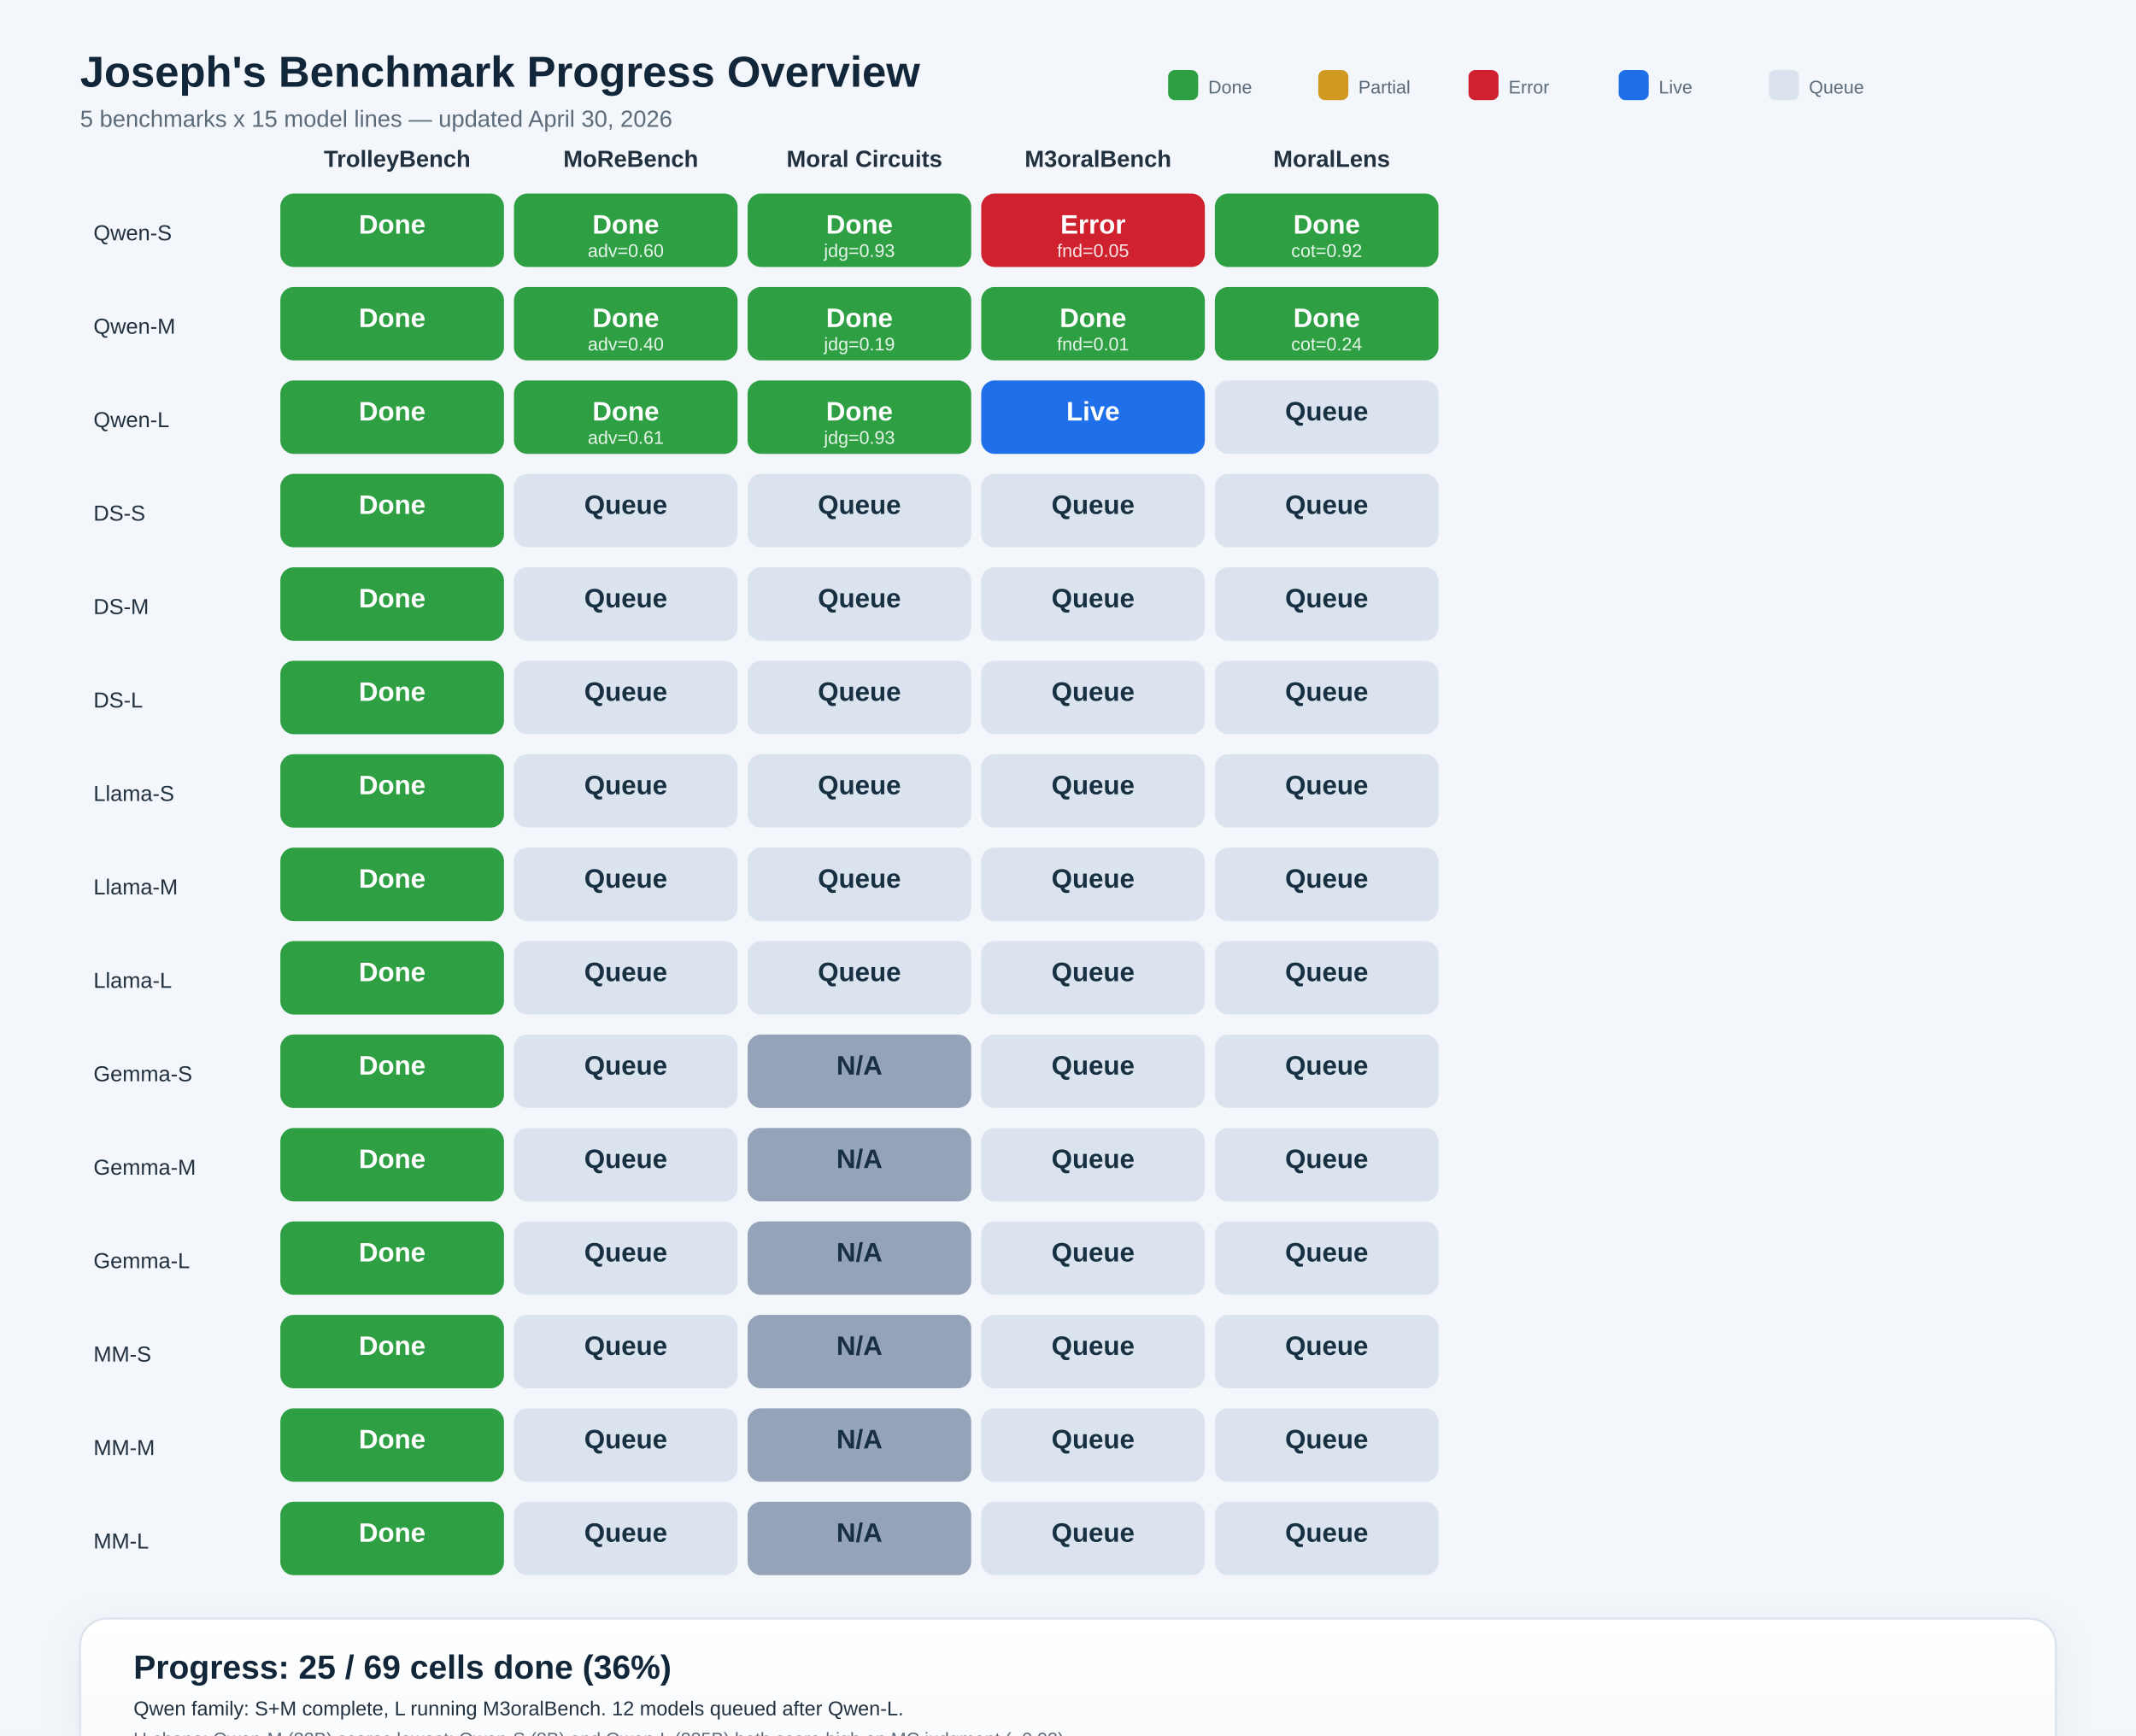
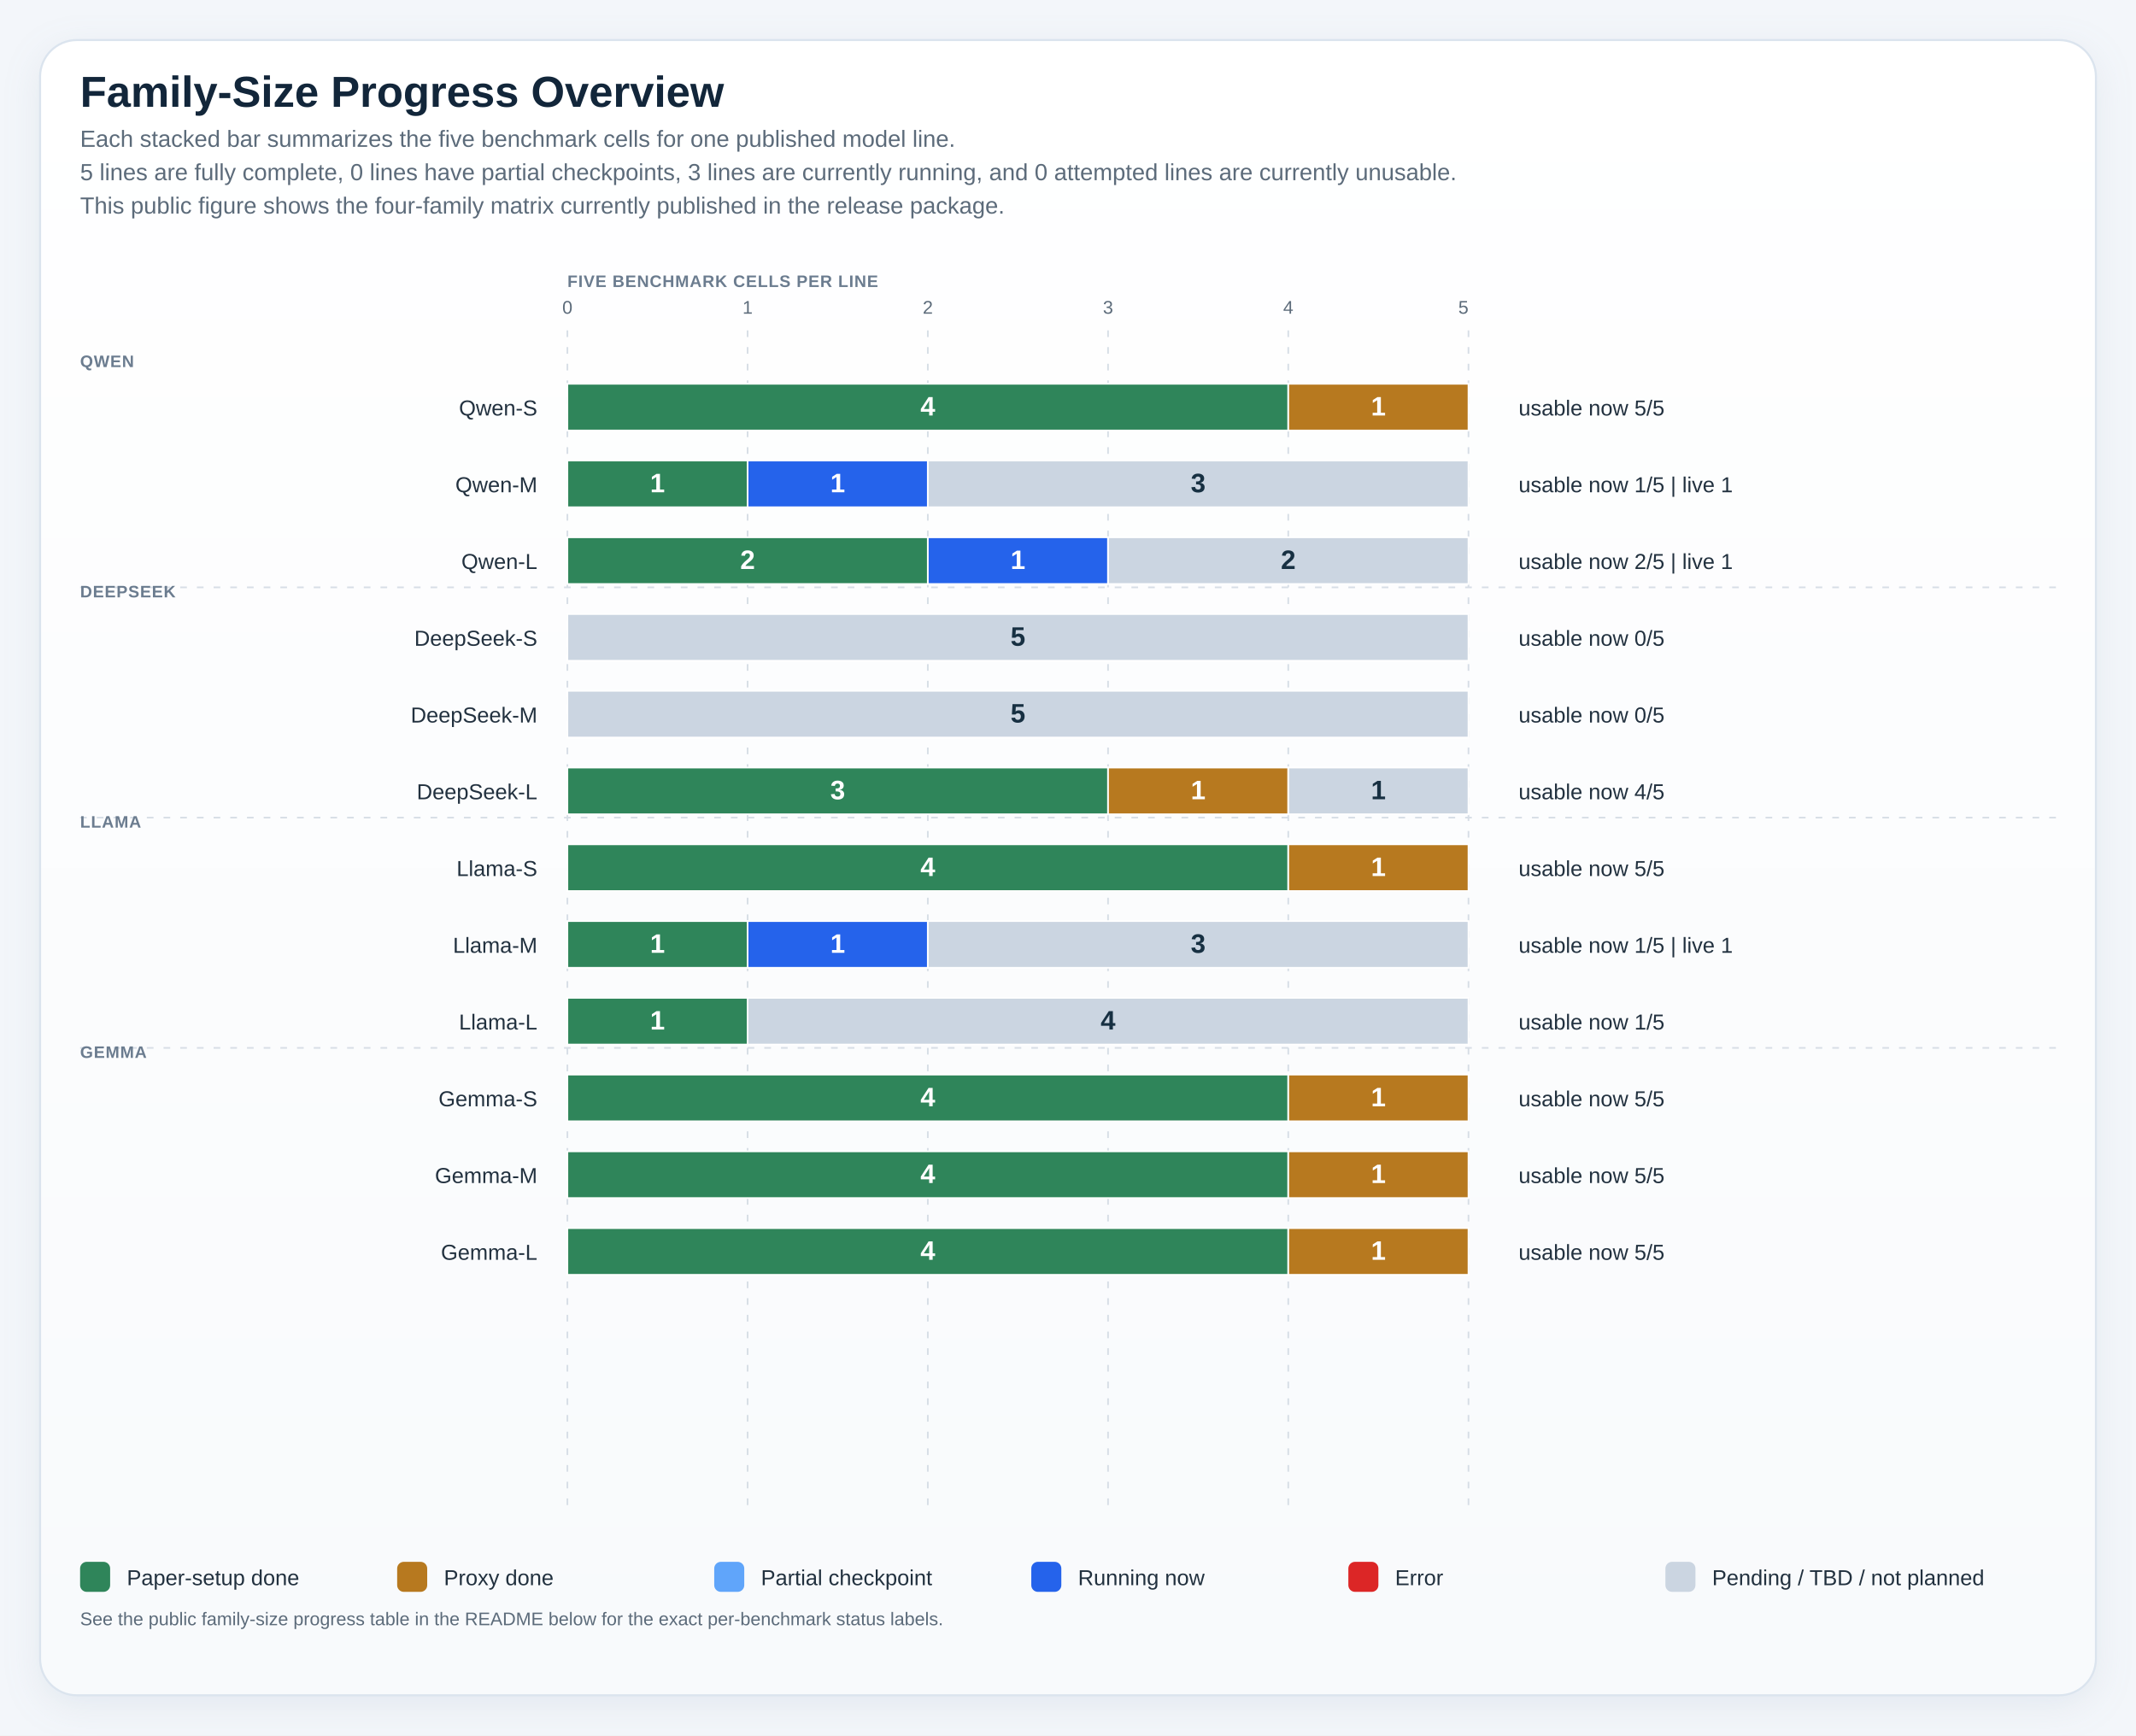
- <svg xmlns="http://www.w3.org/2000/svg" width="1280" height="1040" viewBox="0 0 1280 1040" role="img">
+ <svg xmlns="http://www.w3.org/2000/svg" viewBox="0 0 1280 1040" role="img" preserveAspectRatio="xMidYMin meet" style="max-width:100%;height:auto">
  <defs>
    <linearGradient id="panelGradient" x1="0" x2="0" y1="0" y2="1">
      <stop offset="0%" stop-color="#ffffff" />
      <stop offset="100%" stop-color="#f8fafc" />
    </linearGradient>
    <pattern id="diagonalHatch" width="8" height="8" patternUnits="userSpaceOnUse" patternTransform="rotate(45)">
      <line x1="0" y1="0" x2="0" y2="8" stroke="#cdd6e1" stroke-width="3" />
    </pattern>
    <filter id="softShadow" x="-20%" y="-20%" width="140%" height="140%">
      <feDropShadow dx="0" dy="6" stdDeviation="10" flood-color="#9fb0c2" flood-opacity="0.18" />
    </filter>
    <style>
.canvas { fill: #f3f6fa; }
.title { font: 700 26px 'IBM Plex Sans', 'Helvetica Neue', Arial, sans-serif; fill: #12263a; }
.subtitle { font: 400 14px 'IBM Plex Sans', 'Helvetica Neue', Arial, sans-serif; fill: #5c6b7a; }
.axis { font: 600 14px 'IBM Plex Sans', 'Helvetica Neue', Arial, sans-serif; fill: #22313f; }
.label { font: 500 13px 'IBM Plex Sans', 'Helvetica Neue', Arial, sans-serif; fill: #22313f; }
.metric { font: 700 20px 'IBM Plex Sans', 'Helvetica Neue', Arial, sans-serif; fill: #12263a; }
.celltext { font: 700 16px 'IBM Plex Sans', 'Helvetica Neue', Arial, sans-serif; fill: #ffffff; }
.celltext-dark { font: 700 16px 'IBM Plex Sans', 'Helvetica Neue', Arial, sans-serif; fill: #173042; }
.cellsub { font: 500 11px 'IBM Plex Sans', 'Helvetica Neue', Arial, sans-serif; fill: rgba(255,255,255,0.88); }
.cellsub-dark { font: 600 11px 'IBM Plex Sans', 'Helvetica Neue', Arial, sans-serif; fill: #385062; }
.body { font: 500 12px 'IBM Plex Sans', 'Helvetica Neue', Arial, sans-serif; fill: #22313f; }
.small { font: 500 11px 'IBM Plex Sans', 'Helvetica Neue', Arial, sans-serif; fill: #5c6b7a; }
.tiny { font: 600 10px 'IBM Plex Sans', 'Helvetica Neue', Arial, sans-serif; fill: #6b7c8f; letter-spacing: 0.04em; }
.grid { fill: #ffffff; stroke: #d7dee6; stroke-width: 1.25; }
.panel { fill: url(#panelGradient); stroke: #dbe4ee; stroke-width: 1.25; filter: url(#softShadow); }
.subpanel { fill: #ffffff; stroke: #e2e8f0; stroke-width: 1; }
.legend-card { fill: #ffffff; stroke: #dbe4ee; stroke-width: 1; }
.guide { stroke: #d7dee6; stroke-width: 1; stroke-dasharray: 4 6; }
.baseline { stroke: #aab7c6; stroke-width: 1.1; }
.muted-cell { fill: #eef2f7; stroke: #d7dee6; stroke-width: 1; }
.muted-bar { fill: #ecf1f6; stroke: #d7dee6; stroke-width: 1; }
.outline { stroke: rgba(255,255,255,0.9); stroke-width: 1; }
</style>
  </defs>
-   <rect class="canvas" width="1280" height="1040" rx="0" />
-   <text class="title" x="48" y="52">Joseph's Benchmark Progress Overview</text>
-   <text class="subtitle" x="48" y="76">5 benchmarks x 15 model lines — updated April 30, 2026</text>
-   <rect x="700" y="42" width="18" height="18" rx="4" fill="#2ea043" />
-   <text class="small" x="724" y="56">Done</text>
-   <rect x="790" y="42" width="18" height="18" rx="4" fill="#d29922" />
-   <text class="small" x="814" y="56">Partial</text>
-   <rect x="880" y="42" width="18" height="18" rx="4" fill="#cf222e" />
-   <text class="small" x="904" y="56">Error</text>
-   <rect x="970" y="42" width="18" height="18" rx="4" fill="#1f6feb" />
-   <text class="small" x="994" y="56">Live</text>
-   <rect x="1060" y="42" width="18" height="18" rx="4" fill="#dbe4ee" />
-   <text class="small" x="1084" y="56">Queue</text>
-   <text class="axis" x="238" y="100" text-anchor="middle">TrolleyBench</text>
-   <text class="axis" x="378" y="100" text-anchor="middle">MoReBench</text>
-   <text class="axis" x="518" y="100" text-anchor="middle">Moral Circuits</text>
-   <text class="axis" x="658" y="100" text-anchor="middle">M3oralBench</text>
-   <text class="axis" x="798" y="100" text-anchor="middle">MoralLens</text>
-   <text class="label" x="56" y="144">Qwen-S</text>
-   <rect x="168" y="116" width="134" height="44" rx="8" fill="#2ea043" />
-   <text class="celltext" x="235" y="140" text-anchor="middle">Done</text>
-   <rect x="308" y="116" width="134" height="44" rx="8" fill="#2ea043" />
-   <text class="celltext" x="375" y="140" text-anchor="middle">Done</text>
-   <text class="cellsub" x="375" y="154" text-anchor="middle">adv=0.60</text>
-   <rect x="448" y="116" width="134" height="44" rx="8" fill="#2ea043" />
-   <text class="celltext" x="515" y="140" text-anchor="middle">Done</text>
-   <text class="cellsub" x="515" y="154" text-anchor="middle">jdg=0.93</text>
-   <rect x="588" y="116" width="134" height="44" rx="8" fill="#cf222e" />
-   <text class="celltext" x="655" y="140" text-anchor="middle">Error</text>
-   <text class="cellsub" x="655" y="154" text-anchor="middle">fnd=0.05</text>
-   <rect x="728" y="116" width="134" height="44" rx="8" fill="#2ea043" />
-   <text class="celltext" x="795" y="140" text-anchor="middle">Done</text>
-   <text class="cellsub" x="795" y="154" text-anchor="middle">cot=0.92</text>
-   <text class="label" x="56" y="200">Qwen-M</text>
-   <rect x="168" y="172" width="134" height="44" rx="8" fill="#2ea043" />
-   <text class="celltext" x="235" y="196" text-anchor="middle">Done</text>
-   <rect x="308" y="172" width="134" height="44" rx="8" fill="#2ea043" />
-   <text class="celltext" x="375" y="196" text-anchor="middle">Done</text>
-   <text class="cellsub" x="375" y="210" text-anchor="middle">adv=0.40</text>
-   <rect x="448" y="172" width="134" height="44" rx="8" fill="#2ea043" />
-   <text class="celltext" x="515" y="196" text-anchor="middle">Done</text>
-   <text class="cellsub" x="515" y="210" text-anchor="middle">jdg=0.19</text>
-   <rect x="588" y="172" width="134" height="44" rx="8" fill="#2ea043" />
-   <text class="celltext" x="655" y="196" text-anchor="middle">Done</text>
-   <text class="cellsub" x="655" y="210" text-anchor="middle">fnd=0.01</text>
-   <rect x="728" y="172" width="134" height="44" rx="8" fill="#2ea043" />
-   <text class="celltext" x="795" y="196" text-anchor="middle">Done</text>
-   <text class="cellsub" x="795" y="210" text-anchor="middle">cot=0.24</text>
-   <text class="label" x="56" y="256">Qwen-L</text>
-   <rect x="168" y="228" width="134" height="44" rx="8" fill="#2ea043" />
-   <text class="celltext" x="235" y="252" text-anchor="middle">Done</text>
-   <rect x="308" y="228" width="134" height="44" rx="8" fill="#2ea043" />
-   <text class="celltext" x="375" y="252" text-anchor="middle">Done</text>
-   <text class="cellsub" x="375" y="266" text-anchor="middle">adv=0.61</text>
-   <rect x="448" y="228" width="134" height="44" rx="8" fill="#2ea043" />
-   <text class="celltext" x="515" y="252" text-anchor="middle">Done</text>
-   <text class="cellsub" x="515" y="266" text-anchor="middle">jdg=0.93</text>
-   <rect x="588" y="228" width="134" height="44" rx="8" fill="#1f6feb" />
-   <text class="celltext" x="655" y="252" text-anchor="middle">Live</text>
-   <rect x="728" y="228" width="134" height="44" rx="8" fill="#dbe4ee" />
-   <text class="celltext-dark" x="795" y="252" text-anchor="middle">Queue</text>
-   <text class="label" x="56" y="312">DS-S</text>
-   <rect x="168" y="284" width="134" height="44" rx="8" fill="#2ea043" />
-   <text class="celltext" x="235" y="308" text-anchor="middle">Done</text>
-   <rect x="308" y="284" width="134" height="44" rx="8" fill="#dbe4ee" />
-   <text class="celltext-dark" x="375" y="308" text-anchor="middle">Queue</text>
-   <rect x="448" y="284" width="134" height="44" rx="8" fill="#dbe4ee" />
-   <text class="celltext-dark" x="515" y="308" text-anchor="middle">Queue</text>
-   <rect x="588" y="284" width="134" height="44" rx="8" fill="#dbe4ee" />
-   <text class="celltext-dark" x="655" y="308" text-anchor="middle">Queue</text>
-   <rect x="728" y="284" width="134" height="44" rx="8" fill="#dbe4ee" />
-   <text class="celltext-dark" x="795" y="308" text-anchor="middle">Queue</text>
-   <text class="label" x="56" y="368">DS-M</text>
-   <rect x="168" y="340" width="134" height="44" rx="8" fill="#2ea043" />
-   <text class="celltext" x="235" y="364" text-anchor="middle">Done</text>
-   <rect x="308" y="340" width="134" height="44" rx="8" fill="#dbe4ee" />
-   <text class="celltext-dark" x="375" y="364" text-anchor="middle">Queue</text>
-   <rect x="448" y="340" width="134" height="44" rx="8" fill="#dbe4ee" />
-   <text class="celltext-dark" x="515" y="364" text-anchor="middle">Queue</text>
-   <rect x="588" y="340" width="134" height="44" rx="8" fill="#dbe4ee" />
-   <text class="celltext-dark" x="655" y="364" text-anchor="middle">Queue</text>
-   <rect x="728" y="340" width="134" height="44" rx="8" fill="#dbe4ee" />
-   <text class="celltext-dark" x="795" y="364" text-anchor="middle">Queue</text>
-   <text class="label" x="56" y="424">DS-L</text>
-   <rect x="168" y="396" width="134" height="44" rx="8" fill="#2ea043" />
-   <text class="celltext" x="235" y="420" text-anchor="middle">Done</text>
-   <rect x="308" y="396" width="134" height="44" rx="8" fill="#dbe4ee" />
-   <text class="celltext-dark" x="375" y="420" text-anchor="middle">Queue</text>
-   <rect x="448" y="396" width="134" height="44" rx="8" fill="#dbe4ee" />
-   <text class="celltext-dark" x="515" y="420" text-anchor="middle">Queue</text>
-   <rect x="588" y="396" width="134" height="44" rx="8" fill="#dbe4ee" />
-   <text class="celltext-dark" x="655" y="420" text-anchor="middle">Queue</text>
-   <rect x="728" y="396" width="134" height="44" rx="8" fill="#dbe4ee" />
-   <text class="celltext-dark" x="795" y="420" text-anchor="middle">Queue</text>
-   <text class="label" x="56" y="480">Llama-S</text>
-   <rect x="168" y="452" width="134" height="44" rx="8" fill="#2ea043" />
-   <text class="celltext" x="235" y="476" text-anchor="middle">Done</text>
-   <rect x="308" y="452" width="134" height="44" rx="8" fill="#dbe4ee" />
-   <text class="celltext-dark" x="375" y="476" text-anchor="middle">Queue</text>
-   <rect x="448" y="452" width="134" height="44" rx="8" fill="#dbe4ee" />
-   <text class="celltext-dark" x="515" y="476" text-anchor="middle">Queue</text>
-   <rect x="588" y="452" width="134" height="44" rx="8" fill="#dbe4ee" />
-   <text class="celltext-dark" x="655" y="476" text-anchor="middle">Queue</text>
-   <rect x="728" y="452" width="134" height="44" rx="8" fill="#dbe4ee" />
-   <text class="celltext-dark" x="795" y="476" text-anchor="middle">Queue</text>
-   <text class="label" x="56" y="536">Llama-M</text>
-   <rect x="168" y="508" width="134" height="44" rx="8" fill="#2ea043" />
-   <text class="celltext" x="235" y="532" text-anchor="middle">Done</text>
-   <rect x="308" y="508" width="134" height="44" rx="8" fill="#dbe4ee" />
-   <text class="celltext-dark" x="375" y="532" text-anchor="middle">Queue</text>
-   <rect x="448" y="508" width="134" height="44" rx="8" fill="#dbe4ee" />
-   <text class="celltext-dark" x="515" y="532" text-anchor="middle">Queue</text>
-   <rect x="588" y="508" width="134" height="44" rx="8" fill="#dbe4ee" />
-   <text class="celltext-dark" x="655" y="532" text-anchor="middle">Queue</text>
-   <rect x="728" y="508" width="134" height="44" rx="8" fill="#dbe4ee" />
-   <text class="celltext-dark" x="795" y="532" text-anchor="middle">Queue</text>
-   <text class="label" x="56" y="592">Llama-L</text>
-   <rect x="168" y="564" width="134" height="44" rx="8" fill="#2ea043" />
-   <text class="celltext" x="235" y="588" text-anchor="middle">Done</text>
-   <rect x="308" y="564" width="134" height="44" rx="8" fill="#dbe4ee" />
-   <text class="celltext-dark" x="375" y="588" text-anchor="middle">Queue</text>
-   <rect x="448" y="564" width="134" height="44" rx="8" fill="#dbe4ee" />
-   <text class="celltext-dark" x="515" y="588" text-anchor="middle">Queue</text>
-   <rect x="588" y="564" width="134" height="44" rx="8" fill="#dbe4ee" />
-   <text class="celltext-dark" x="655" y="588" text-anchor="middle">Queue</text>
-   <rect x="728" y="564" width="134" height="44" rx="8" fill="#dbe4ee" />
-   <text class="celltext-dark" x="795" y="588" text-anchor="middle">Queue</text>
-   <text class="label" x="56" y="648">Gemma-S</text>
-   <rect x="168" y="620" width="134" height="44" rx="8" fill="#2ea043" />
-   <text class="celltext" x="235" y="644" text-anchor="middle">Done</text>
-   <rect x="308" y="620" width="134" height="44" rx="8" fill="#dbe4ee" />
-   <text class="celltext-dark" x="375" y="644" text-anchor="middle">Queue</text>
-   <rect x="448" y="620" width="134" height="44" rx="8" fill="#94a3b8" />
-   <text class="celltext-dark" x="515" y="644" text-anchor="middle">N/A</text>
-   <rect x="588" y="620" width="134" height="44" rx="8" fill="#dbe4ee" />
-   <text class="celltext-dark" x="655" y="644" text-anchor="middle">Queue</text>
-   <rect x="728" y="620" width="134" height="44" rx="8" fill="#dbe4ee" />
-   <text class="celltext-dark" x="795" y="644" text-anchor="middle">Queue</text>
-   <text class="label" x="56" y="704">Gemma-M</text>
-   <rect x="168" y="676" width="134" height="44" rx="8" fill="#2ea043" />
-   <text class="celltext" x="235" y="700" text-anchor="middle">Done</text>
-   <rect x="308" y="676" width="134" height="44" rx="8" fill="#dbe4ee" />
-   <text class="celltext-dark" x="375" y="700" text-anchor="middle">Queue</text>
-   <rect x="448" y="676" width="134" height="44" rx="8" fill="#94a3b8" />
-   <text class="celltext-dark" x="515" y="700" text-anchor="middle">N/A</text>
-   <rect x="588" y="676" width="134" height="44" rx="8" fill="#dbe4ee" />
-   <text class="celltext-dark" x="655" y="700" text-anchor="middle">Queue</text>
-   <rect x="728" y="676" width="134" height="44" rx="8" fill="#dbe4ee" />
-   <text class="celltext-dark" x="795" y="700" text-anchor="middle">Queue</text>
-   <text class="label" x="56" y="760">Gemma-L</text>
-   <rect x="168" y="732" width="134" height="44" rx="8" fill="#2ea043" />
-   <text class="celltext" x="235" y="756" text-anchor="middle">Done</text>
-   <rect x="308" y="732" width="134" height="44" rx="8" fill="#dbe4ee" />
-   <text class="celltext-dark" x="375" y="756" text-anchor="middle">Queue</text>
-   <rect x="448" y="732" width="134" height="44" rx="8" fill="#94a3b8" />
-   <text class="celltext-dark" x="515" y="756" text-anchor="middle">N/A</text>
-   <rect x="588" y="732" width="134" height="44" rx="8" fill="#dbe4ee" />
-   <text class="celltext-dark" x="655" y="756" text-anchor="middle">Queue</text>
-   <rect x="728" y="732" width="134" height="44" rx="8" fill="#dbe4ee" />
-   <text class="celltext-dark" x="795" y="756" text-anchor="middle">Queue</text>
-   <text class="label" x="56" y="816">MM-S</text>
-   <rect x="168" y="788" width="134" height="44" rx="8" fill="#2ea043" />
-   <text class="celltext" x="235" y="812" text-anchor="middle">Done</text>
-   <rect x="308" y="788" width="134" height="44" rx="8" fill="#dbe4ee" />
-   <text class="celltext-dark" x="375" y="812" text-anchor="middle">Queue</text>
-   <rect x="448" y="788" width="134" height="44" rx="8" fill="#94a3b8" />
-   <text class="celltext-dark" x="515" y="812" text-anchor="middle">N/A</text>
-   <rect x="588" y="788" width="134" height="44" rx="8" fill="#dbe4ee" />
-   <text class="celltext-dark" x="655" y="812" text-anchor="middle">Queue</text>
-   <rect x="728" y="788" width="134" height="44" rx="8" fill="#dbe4ee" />
-   <text class="celltext-dark" x="795" y="812" text-anchor="middle">Queue</text>
-   <text class="label" x="56" y="872">MM-M</text>
-   <rect x="168" y="844" width="134" height="44" rx="8" fill="#2ea043" />
-   <text class="celltext" x="235" y="868" text-anchor="middle">Done</text>
-   <rect x="308" y="844" width="134" height="44" rx="8" fill="#dbe4ee" />
-   <text class="celltext-dark" x="375" y="868" text-anchor="middle">Queue</text>
-   <rect x="448" y="844" width="134" height="44" rx="8" fill="#94a3b8" />
-   <text class="celltext-dark" x="515" y="868" text-anchor="middle">N/A</text>
-   <rect x="588" y="844" width="134" height="44" rx="8" fill="#dbe4ee" />
-   <text class="celltext-dark" x="655" y="868" text-anchor="middle">Queue</text>
-   <rect x="728" y="844" width="134" height="44" rx="8" fill="#dbe4ee" />
-   <text class="celltext-dark" x="795" y="868" text-anchor="middle">Queue</text>
-   <text class="label" x="56" y="928">MM-L</text>
-   <rect x="168" y="900" width="134" height="44" rx="8" fill="#2ea043" />
-   <text class="celltext" x="235" y="924" text-anchor="middle">Done</text>
-   <rect x="308" y="900" width="134" height="44" rx="8" fill="#dbe4ee" />
-   <text class="celltext-dark" x="375" y="924" text-anchor="middle">Queue</text>
-   <rect x="448" y="900" width="134" height="44" rx="8" fill="#94a3b8" />
-   <text class="celltext-dark" x="515" y="924" text-anchor="middle">N/A</text>
-   <rect x="588" y="900" width="134" height="44" rx="8" fill="#dbe4ee" />
-   <text class="celltext-dark" x="655" y="924" text-anchor="middle">Queue</text>
-   <rect x="728" y="900" width="134" height="44" rx="8" fill="#dbe4ee" />
-   <text class="celltext-dark" x="795" y="924" text-anchor="middle">Queue</text>
-   <rect class="panel" x="48" y="970" width="1184" height="90" rx="16" />
-   <text class="metric" x="80" y="1006">Progress: 25 / 69 cells done (36%)</text>
-   <text class="body" x="80" y="1028">Qwen family: S+M complete, L running M3oralBench. 12 models queued after Qwen-L.</text>
-   <text class="small" x="80" y="1046">U-shape: Qwen-M (32B) scores lowest; Qwen-S (8B) and Qwen-L (235B) both score high on MC judgment (~0.93).</text>
+   <rect x="0" y="0" width="1280" height="1040" class="canvas" />
+   <rect x="24" y="24" width="1232" height="992" rx="22" class="panel" />
+   <text x="48" y="64" class="title">Family-Size Progress Overview</text>
+   <text x="48" y="88" class="subtitle">Each stacked bar summarizes the five benchmark cells for one published model line.</text>
+   <text x="48" y="108" class="subtitle">5 lines are fully complete, 0 lines have partial checkpoints, 3 lines are currently running, and 0 attempted lines are currently unusable.</text>
+   <text x="48" y="128" class="subtitle">This public figure shows the four-family matrix currently published in the release package.</text>
+   <text x="340" y="172" class="tiny">FIVE BENCHMARK CELLS PER LINE</text>
+   <line x1="340.00" y1="198" x2="340.00" y2="908" class="guide" />
+   <text x="340.00" y="188" text-anchor="middle" class="small">0</text>
+   <line x1="448.00" y1="198" x2="448.00" y2="908" class="guide" />
+   <text x="448.00" y="188" text-anchor="middle" class="small">1</text>
+   <line x1="556.00" y1="198" x2="556.00" y2="908" class="guide" />
+   <text x="556.00" y="188" text-anchor="middle" class="small">2</text>
+   <line x1="664.00" y1="198" x2="664.00" y2="908" class="guide" />
+   <text x="664.00" y="188" text-anchor="middle" class="small">3</text>
+   <line x1="772.00" y1="198" x2="772.00" y2="908" class="guide" />
+   <text x="772.00" y="188" text-anchor="middle" class="small">4</text>
+   <line x1="880.00" y1="198" x2="880.00" y2="908" class="guide" />
+   <text x="880.00" y="188" text-anchor="end" class="small">5</text>
+   <text x="48" y="220" class="tiny">QWEN</text>
+   <text x="322" y="249" text-anchor="end" class="label">Qwen-S</text>
+   <rect x="340" y="230" width="540" height="28" rx="10" fill="#e2e8f0" />
+   <rect x="340.00" y="230" width="432.00" height="28" fill="#2f855a" stroke="#ffffff" stroke-width="1" />
+   <text x="556.00" y="249" text-anchor="middle" class="celltext">4</text>
+   <rect x="772.00" y="230" width="108.00" height="28" fill="#b7791f" stroke="#ffffff" stroke-width="1" />
+   <text x="826.00" y="249" text-anchor="middle" class="celltext">1</text>
+   <text x="910" y="249" class="label">usable now 5/5</text>
+   <text x="322" y="295" text-anchor="end" class="label">Qwen-M</text>
+   <rect x="340" y="276" width="540" height="28" rx="10" fill="#e2e8f0" />
+   <rect x="340.00" y="276" width="108.00" height="28" fill="#2f855a" stroke="#ffffff" stroke-width="1" />
+   <text x="394.00" y="295" text-anchor="middle" class="celltext">1</text>
+   <rect x="448.00" y="276" width="108.00" height="28" fill="#2563eb" stroke="#ffffff" stroke-width="1" />
+   <text x="502.00" y="295" text-anchor="middle" class="celltext">1</text>
+   <rect x="556.00" y="276" width="324.00" height="28" fill="#cbd5e1" stroke="#ffffff" stroke-width="1" />
+   <text x="718.00" y="295" text-anchor="middle" class="celltext-dark">3</text>
+   <text x="910" y="295" class="label">usable now 1/5 | live 1</text>
+   <text x="322" y="341" text-anchor="end" class="label">Qwen-L</text>
+   <rect x="340" y="322" width="540" height="28" rx="10" fill="#e2e8f0" />
+   <rect x="340.00" y="322" width="216.00" height="28" fill="#2f855a" stroke="#ffffff" stroke-width="1" />
+   <text x="448.00" y="341" text-anchor="middle" class="celltext">2</text>
+   <rect x="556.00" y="322" width="108.00" height="28" fill="#2563eb" stroke="#ffffff" stroke-width="1" />
+   <text x="610.00" y="341" text-anchor="middle" class="celltext">1</text>
+   <rect x="664.00" y="322" width="216.00" height="28" fill="#cbd5e1" stroke="#ffffff" stroke-width="1" />
+   <text x="772.00" y="341" text-anchor="middle" class="celltext-dark">2</text>
+   <text x="910" y="341" class="label">usable now 2/5 | live 1</text>
+   <line x1="48" y1="352" x2="1232" y2="352" class="guide" />
+   <text x="48" y="358" class="tiny">DEEPSEEK</text>
+   <text x="322" y="387" text-anchor="end" class="label">DeepSeek-S</text>
+   <rect x="340" y="368" width="540" height="28" rx="10" fill="#e2e8f0" />
+   <rect x="340.00" y="368" width="540.00" height="28" fill="#cbd5e1" stroke="#ffffff" stroke-width="1" />
+   <text x="610.00" y="387" text-anchor="middle" class="celltext-dark">5</text>
+   <text x="910" y="387" class="label">usable now 0/5</text>
+   <text x="322" y="433" text-anchor="end" class="label">DeepSeek-M</text>
+   <rect x="340" y="414" width="540" height="28" rx="10" fill="#e2e8f0" />
+   <rect x="340.00" y="414" width="540.00" height="28" fill="#cbd5e1" stroke="#ffffff" stroke-width="1" />
+   <text x="610.00" y="433" text-anchor="middle" class="celltext-dark">5</text>
+   <text x="910" y="433" class="label">usable now 0/5</text>
+   <text x="322" y="479" text-anchor="end" class="label">DeepSeek-L</text>
+   <rect x="340" y="460" width="540" height="28" rx="10" fill="#e2e8f0" />
+   <rect x="340.00" y="460" width="324.00" height="28" fill="#2f855a" stroke="#ffffff" stroke-width="1" />
+   <text x="502.00" y="479" text-anchor="middle" class="celltext">3</text>
+   <rect x="664.00" y="460" width="108.00" height="28" fill="#b7791f" stroke="#ffffff" stroke-width="1" />
+   <text x="718.00" y="479" text-anchor="middle" class="celltext">1</text>
+   <rect x="772.00" y="460" width="108.00" height="28" fill="#cbd5e1" stroke="#ffffff" stroke-width="1" />
+   <text x="826.00" y="479" text-anchor="middle" class="celltext-dark">1</text>
+   <text x="910" y="479" class="label">usable now 4/5</text>
+   <line x1="48" y1="490" x2="1232" y2="490" class="guide" />
+   <text x="48" y="496" class="tiny">LLAMA</text>
+   <text x="322" y="525" text-anchor="end" class="label">Llama-S</text>
+   <rect x="340" y="506" width="540" height="28" rx="10" fill="#e2e8f0" />
+   <rect x="340.00" y="506" width="432.00" height="28" fill="#2f855a" stroke="#ffffff" stroke-width="1" />
+   <text x="556.00" y="525" text-anchor="middle" class="celltext">4</text>
+   <rect x="772.00" y="506" width="108.00" height="28" fill="#b7791f" stroke="#ffffff" stroke-width="1" />
+   <text x="826.00" y="525" text-anchor="middle" class="celltext">1</text>
+   <text x="910" y="525" class="label">usable now 5/5</text>
+   <text x="322" y="571" text-anchor="end" class="label">Llama-M</text>
+   <rect x="340" y="552" width="540" height="28" rx="10" fill="#e2e8f0" />
+   <rect x="340.00" y="552" width="108.00" height="28" fill="#2f855a" stroke="#ffffff" stroke-width="1" />
+   <text x="394.00" y="571" text-anchor="middle" class="celltext">1</text>
+   <rect x="448.00" y="552" width="108.00" height="28" fill="#2563eb" stroke="#ffffff" stroke-width="1" />
+   <text x="502.00" y="571" text-anchor="middle" class="celltext">1</text>
+   <rect x="556.00" y="552" width="324.00" height="28" fill="#cbd5e1" stroke="#ffffff" stroke-width="1" />
+   <text x="718.00" y="571" text-anchor="middle" class="celltext-dark">3</text>
+   <text x="910" y="571" class="label">usable now 1/5 | live 1</text>
+   <text x="322" y="617" text-anchor="end" class="label">Llama-L</text>
+   <rect x="340" y="598" width="540" height="28" rx="10" fill="#e2e8f0" />
+   <rect x="340.00" y="598" width="108.00" height="28" fill="#2f855a" stroke="#ffffff" stroke-width="1" />
+   <text x="394.00" y="617" text-anchor="middle" class="celltext">1</text>
+   <rect x="448.00" y="598" width="432.00" height="28" fill="#cbd5e1" stroke="#ffffff" stroke-width="1" />
+   <text x="664.00" y="617" text-anchor="middle" class="celltext-dark">4</text>
+   <text x="910" y="617" class="label">usable now 1/5</text>
+   <line x1="48" y1="628" x2="1232" y2="628" class="guide" />
+   <text x="48" y="634" class="tiny">GEMMA</text>
+   <text x="322" y="663" text-anchor="end" class="label">Gemma-S</text>
+   <rect x="340" y="644" width="540" height="28" rx="10" fill="#e2e8f0" />
+   <rect x="340.00" y="644" width="432.00" height="28" fill="#2f855a" stroke="#ffffff" stroke-width="1" />
+   <text x="556.00" y="663" text-anchor="middle" class="celltext">4</text>
+   <rect x="772.00" y="644" width="108.00" height="28" fill="#b7791f" stroke="#ffffff" stroke-width="1" />
+   <text x="826.00" y="663" text-anchor="middle" class="celltext">1</text>
+   <text x="910" y="663" class="label">usable now 5/5</text>
+   <text x="322" y="709" text-anchor="end" class="label">Gemma-M</text>
+   <rect x="340" y="690" width="540" height="28" rx="10" fill="#e2e8f0" />
+   <rect x="340.00" y="690" width="432.00" height="28" fill="#2f855a" stroke="#ffffff" stroke-width="1" />
+   <text x="556.00" y="709" text-anchor="middle" class="celltext">4</text>
+   <rect x="772.00" y="690" width="108.00" height="28" fill="#b7791f" stroke="#ffffff" stroke-width="1" />
+   <text x="826.00" y="709" text-anchor="middle" class="celltext">1</text>
+   <text x="910" y="709" class="label">usable now 5/5</text>
+   <text x="322" y="755" text-anchor="end" class="label">Gemma-L</text>
+   <rect x="340" y="736" width="540" height="28" rx="10" fill="#e2e8f0" />
+   <rect x="340.00" y="736" width="432.00" height="28" fill="#2f855a" stroke="#ffffff" stroke-width="1" />
+   <text x="556.00" y="755" text-anchor="middle" class="celltext">4</text>
+   <rect x="772.00" y="736" width="108.00" height="28" fill="#b7791f" stroke="#ffffff" stroke-width="1" />
+   <text x="826.00" y="755" text-anchor="middle" class="celltext">1</text>
+   <text x="910" y="755" class="label">usable now 5/5</text>
+   <rect x="48" y="936" width="18" height="18" rx="4" fill="#2f855a" />
+   <text x="76" y="950" class="label">Paper-setup done</text>
+   <rect x="238" y="936" width="18" height="18" rx="4" fill="#b7791f" />
+   <text x="266" y="950" class="label">Proxy done</text>
+   <rect x="428" y="936" width="18" height="18" rx="4" fill="#60a5fa" />
+   <text x="456" y="950" class="label">Partial checkpoint</text>
+   <rect x="618" y="936" width="18" height="18" rx="4" fill="#2563eb" />
+   <text x="646" y="950" class="label">Running now</text>
+   <rect x="808" y="936" width="18" height="18" rx="4" fill="#dc2626" />
+   <text x="836" y="950" class="label">Error</text>
+   <rect x="998" y="936" width="18" height="18" rx="4" fill="#cbd5e1" />
+   <text x="1026" y="950" class="label">Pending / TBD / not planned</text>
+   <text x="48" y="974" class="small">See the public family-size progress table in the README below for the exact per-benchmark status labels.</text>
</svg>
